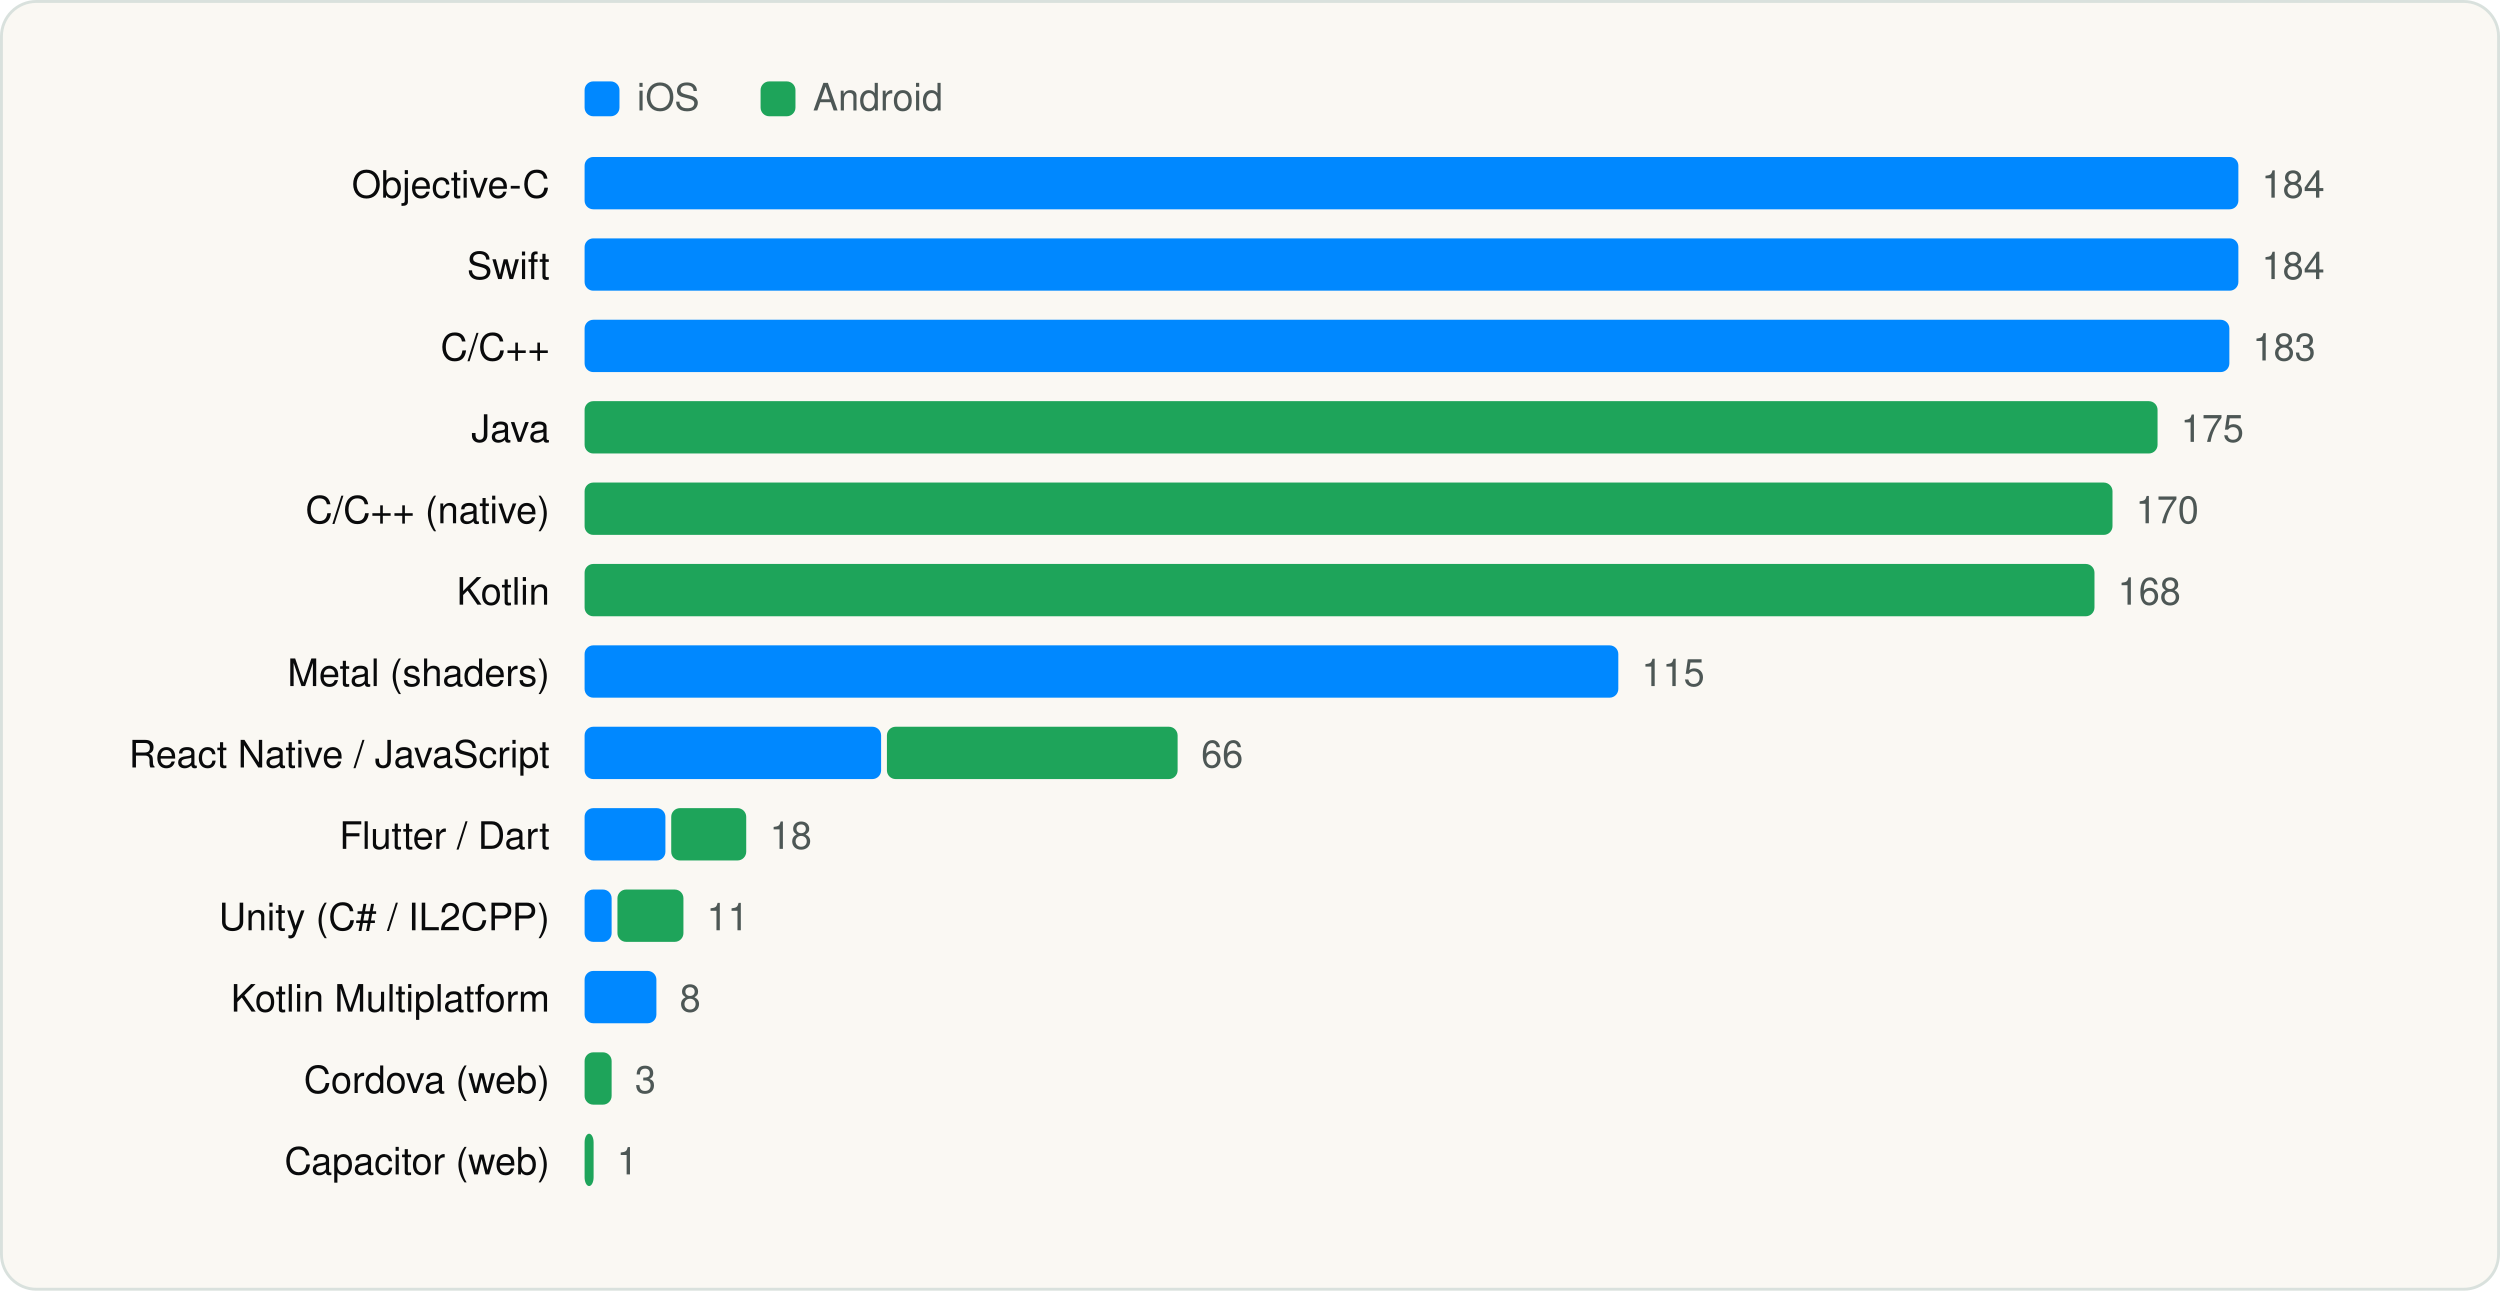
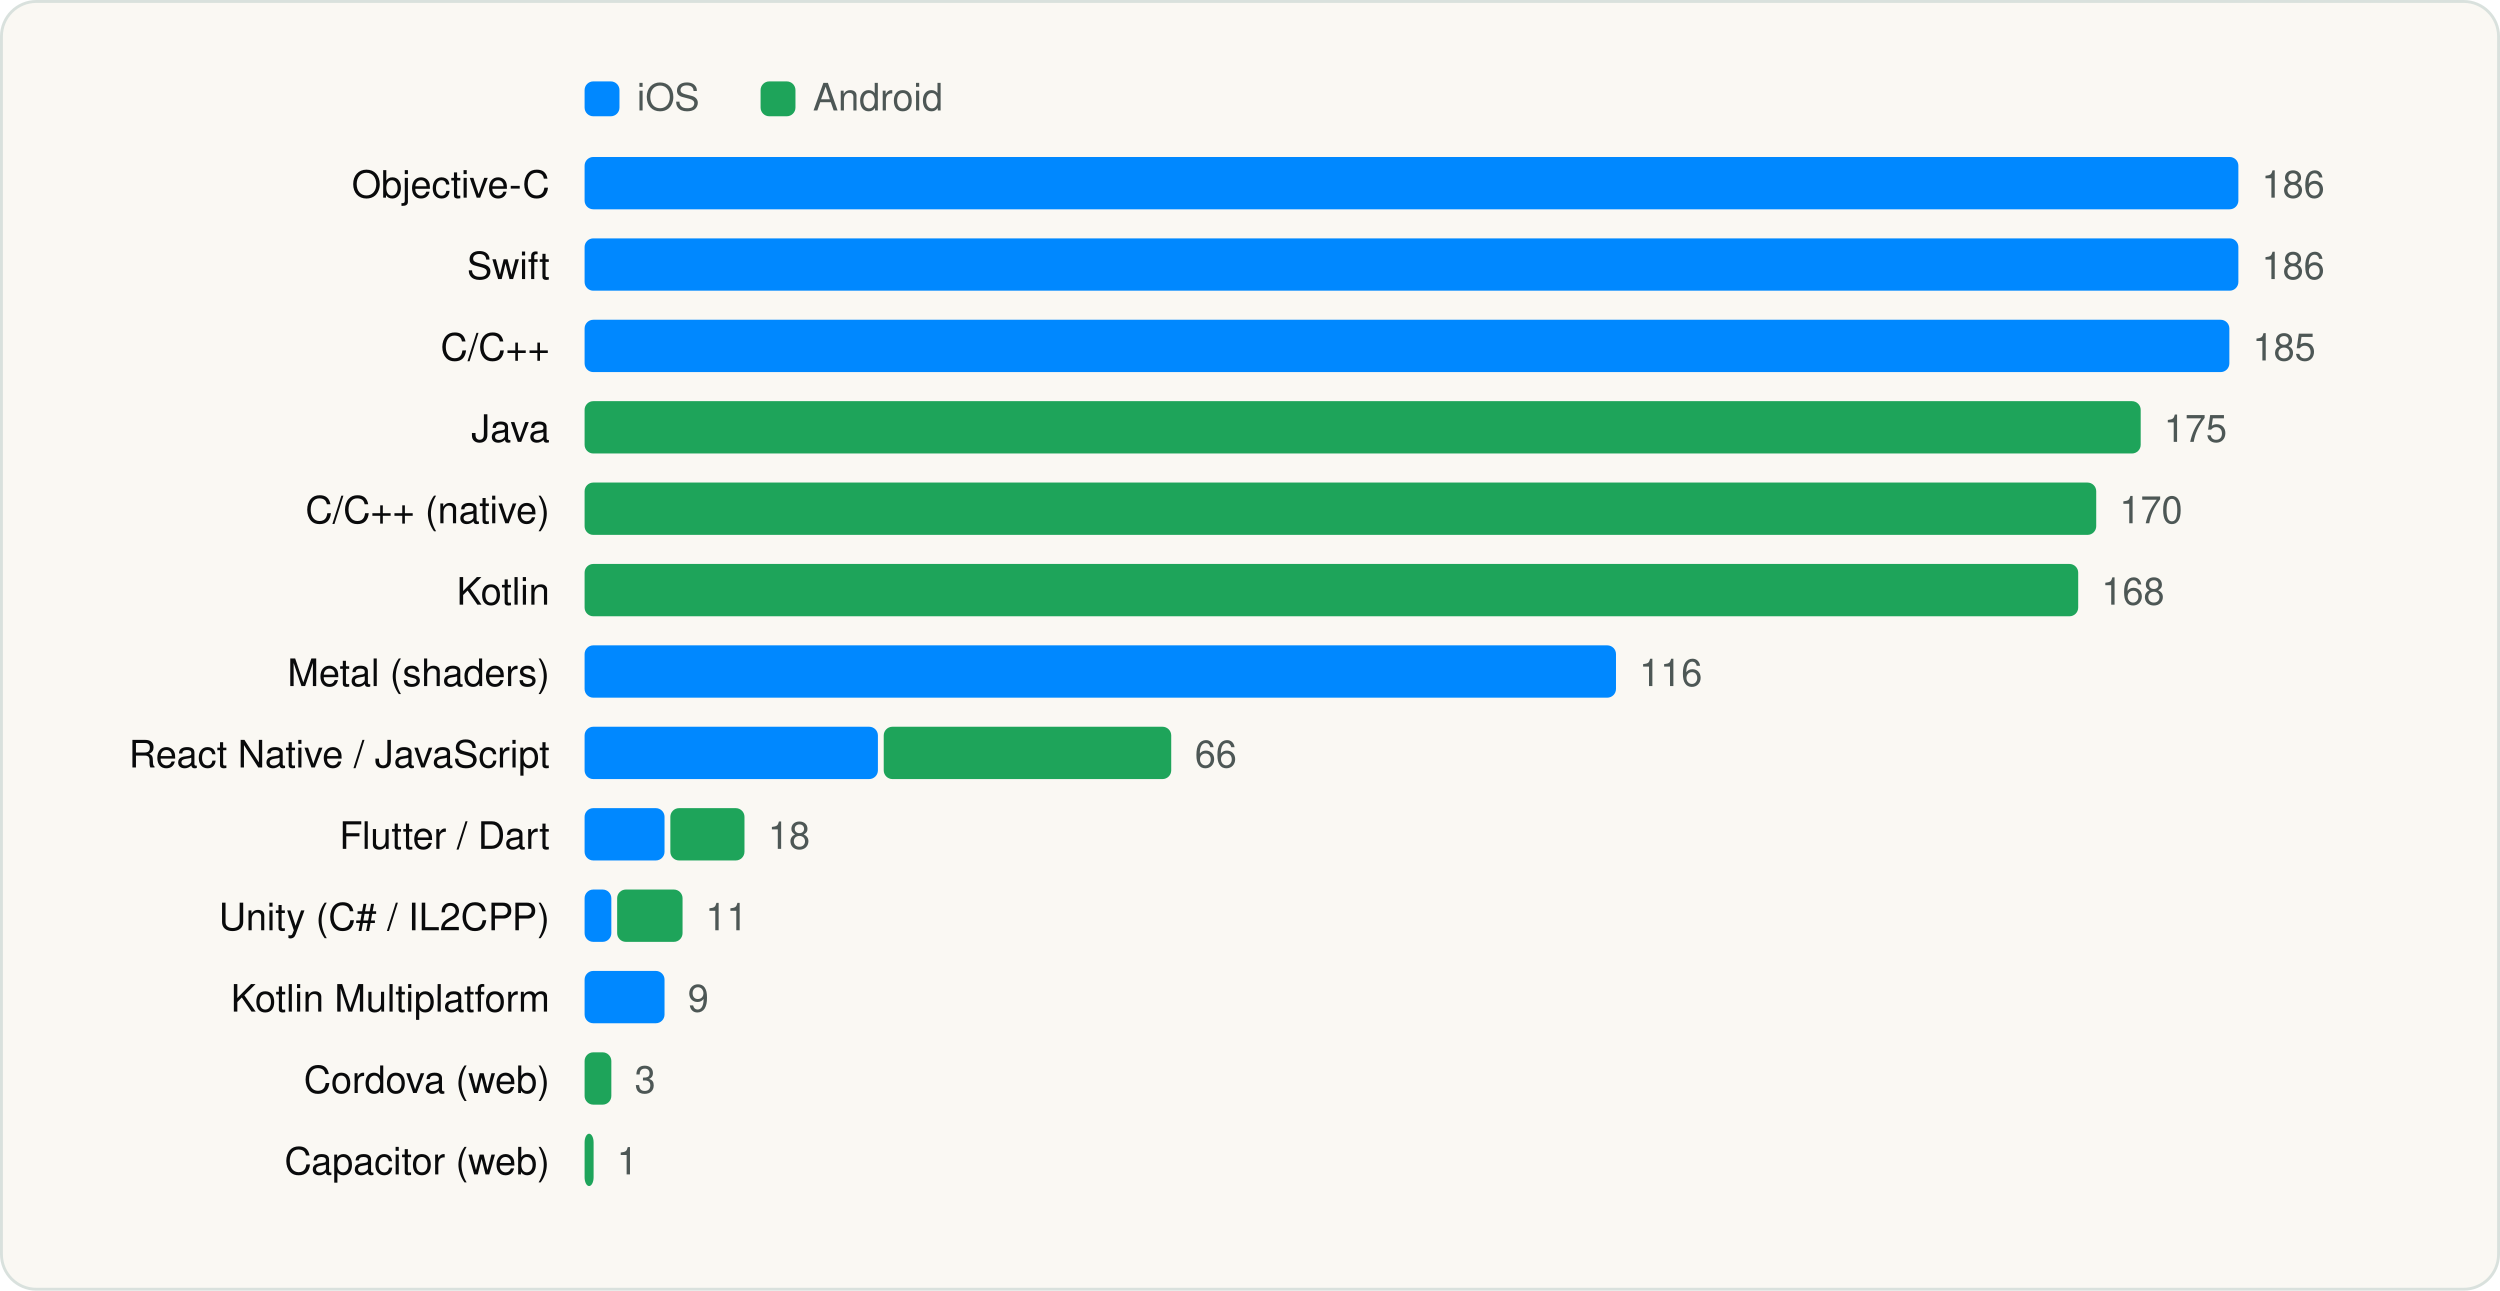
<svg xmlns="http://www.w3.org/2000/svg" viewBox="0 0 860 444" width="860" height="444" role="img" aria-label="Languages and runtimes" font-family="Geist, -apple-system, BlinkMacSystemFont, 'Segoe UI', Helvetica, Arial, sans-serif">
  <rect x="0.5" y="0.5" width="859" height="443" rx="12" fill="#FAF8F3" stroke="#D9E1DD" />
  <g transform="translate(20 20)">
    <rect x="181.1" y="8" width="12" height="12" rx="3" fill="#0088FF" />
    <text x="199.1" y="18" font-size="13" fill="#4D5755">iOS</text>
    <rect x="241.64" y="8" width="12" height="12" rx="3" fill="#1EA45A" />
    <text x="259.64" y="18" font-size="13" fill="#4D5755">Android</text>
    <text x="169.1" y="48" font-size="13" text-anchor="end" fill="#090A0B">Objective-C</text>
    <rect x="181.1" y="34" width="568.9" height="18" rx="3" fill="#0088FF" />
-     <text x="758.0" y="48" font-size="13" fill="#4D5755">184</text>
+     <text x="758.0" y="48" font-size="13" fill="#4D5755">186</text>
    <text x="169.1" y="76" font-size="13" text-anchor="end" fill="#090A0B">Swift</text>
    <rect x="181.1" y="62" width="568.9" height="18" rx="3" fill="#0088FF" />
-     <text x="758.0" y="76" font-size="13" fill="#4D5755">184</text>
+     <text x="758.0" y="76" font-size="13" fill="#4D5755">186</text>
    <text x="169.1" y="104" font-size="13" text-anchor="end" fill="#090A0B">C/C++</text>
    <rect x="181.1" y="90" width="565.8" height="18" rx="3" fill="#0088FF" />
-     <text x="754.9" y="104" font-size="13" fill="#4D5755">183</text>
+     <text x="754.9" y="104" font-size="13" fill="#4D5755">185</text>
    <text x="169.1" y="132" font-size="13" text-anchor="end" fill="#090A0B">Java</text>
-     <rect x="181.1" y="118" width="541.1" height="18" rx="3" fill="#1EA45A" />
-     <text x="730.2" y="132" font-size="13" fill="#4D5755">175</text>
+     <rect x="181.1" y="118" width="535.3" height="18" rx="3" fill="#1EA45A" />
+     <text x="724.4" y="132" font-size="13" fill="#4D5755">175</text>
    <text x="169.1" y="160" font-size="13" text-anchor="end" fill="#090A0B">C/C++ (native)</text>
-     <rect x="181.1" y="146" width="525.6" height="18" rx="3" fill="#1EA45A" />
-     <text x="714.7" y="160" font-size="13" fill="#4D5755">170</text>
+     <rect x="181.1" y="146" width="520.0" height="18" rx="3" fill="#1EA45A" />
+     <text x="709.1" y="160" font-size="13" fill="#4D5755">170</text>
    <text x="169.1" y="188" font-size="13" text-anchor="end" fill="#090A0B">Kotlin</text>
-     <rect x="181.1" y="174" width="519.4" height="18" rx="3" fill="#1EA45A" />
-     <text x="708.5" y="188" font-size="13" fill="#4D5755">168</text>
+     <rect x="181.1" y="174" width="513.8" height="18" rx="3" fill="#1EA45A" />
+     <text x="702.9" y="188" font-size="13" fill="#4D5755">168</text>
    <text x="169.1" y="216" font-size="13" text-anchor="end" fill="#090A0B">Metal (shaders)</text>
-     <rect x="181.1" y="202" width="355.6" height="18" rx="3" fill="#0088FF" />
-     <text x="544.7" y="216" font-size="13" fill="#4D5755">115</text>
+     <rect x="181.1" y="202" width="354.8" height="18" rx="3" fill="#0088FF" />
+     <text x="543.9" y="216" font-size="13" fill="#4D5755">116</text>
    <text x="169.1" y="244" font-size="13" text-anchor="end" fill="#090A0B">React Native / JavaScript</text>
-     <rect x="181.1" y="230" width="102.0" height="18" rx="3" fill="#0088FF" />
-     <rect x="285.1" y="230" width="100.0" height="18" rx="3" fill="#1EA45A" />
-     <text x="393.2" y="244" font-size="13" fill="#4D5755">66</text>
+     <rect x="181.1" y="230" width="100.9" height="18" rx="3" fill="#0088FF" />
+     <rect x="284.0" y="230" width="98.9" height="18" rx="3" fill="#1EA45A" />
+     <text x="391.0" y="244" font-size="13" fill="#4D5755">66</text>
    <text x="169.1" y="272" font-size="13" text-anchor="end" fill="#090A0B">Flutter / Dart</text>
-     <rect x="181.1" y="258" width="27.8" height="18" rx="3" fill="#0088FF" />
-     <rect x="210.9" y="258" width="25.8" height="18" rx="3" fill="#1EA45A" />
-     <text x="244.8" y="272" font-size="13" fill="#4D5755">18</text>
+     <rect x="181.1" y="258" width="27.5" height="18" rx="3" fill="#0088FF" />
+     <rect x="210.6" y="258" width="25.5" height="18" rx="3" fill="#1EA45A" />
+     <text x="244.2" y="272" font-size="13" fill="#4D5755">18</text>
    <text x="169.1" y="300" font-size="13" text-anchor="end" fill="#090A0B">Unity (C# / IL2CPP)</text>
-     <rect x="181.1" y="286" width="9.3" height="18" rx="3" fill="#0088FF" />
-     <rect x="192.4" y="286" width="22.7" height="18" rx="3" fill="#1EA45A" />
-     <text x="223.1" y="300" font-size="13" fill="#4D5755">11</text>
+     <rect x="181.1" y="286" width="9.2" height="18" rx="3" fill="#0088FF" />
+     <rect x="192.3" y="286" width="22.5" height="18" rx="3" fill="#1EA45A" />
+     <text x="222.7" y="300" font-size="13" fill="#4D5755">11</text>
    <text x="169.1" y="328" font-size="13" text-anchor="end" fill="#090A0B">Kotlin Multiplatform</text>
-     <rect x="181.1" y="314" width="24.7" height="18" rx="3" fill="#0088FF" />
-     <text x="213.8" y="328" font-size="13" fill="#4D5755">8</text>
+     <rect x="181.1" y="314" width="27.5" height="18" rx="3" fill="#0088FF" />
+     <text x="216.6" y="328" font-size="13" fill="#4D5755">9</text>
    <text x="169.1" y="356" font-size="13" text-anchor="end" fill="#090A0B">Cordova (web)</text>
-     <rect x="181.1" y="342" width="9.3" height="18" rx="3" fill="#1EA45A" />
-     <text x="198.4" y="356" font-size="13" fill="#4D5755">3</text>
+     <rect x="181.1" y="342" width="9.2" height="18" rx="3" fill="#1EA45A" />
+     <text x="198.3" y="356" font-size="13" fill="#4D5755">3</text>
    <text x="169.1" y="384" font-size="13" text-anchor="end" fill="#090A0B">Capacitor (web)</text>
    <rect x="181.1" y="370" width="3.1" height="18" rx="3" fill="#1EA45A" />
    <text x="192.2" y="384" font-size="13" fill="#4D5755">1</text>
  </g>
</svg>
